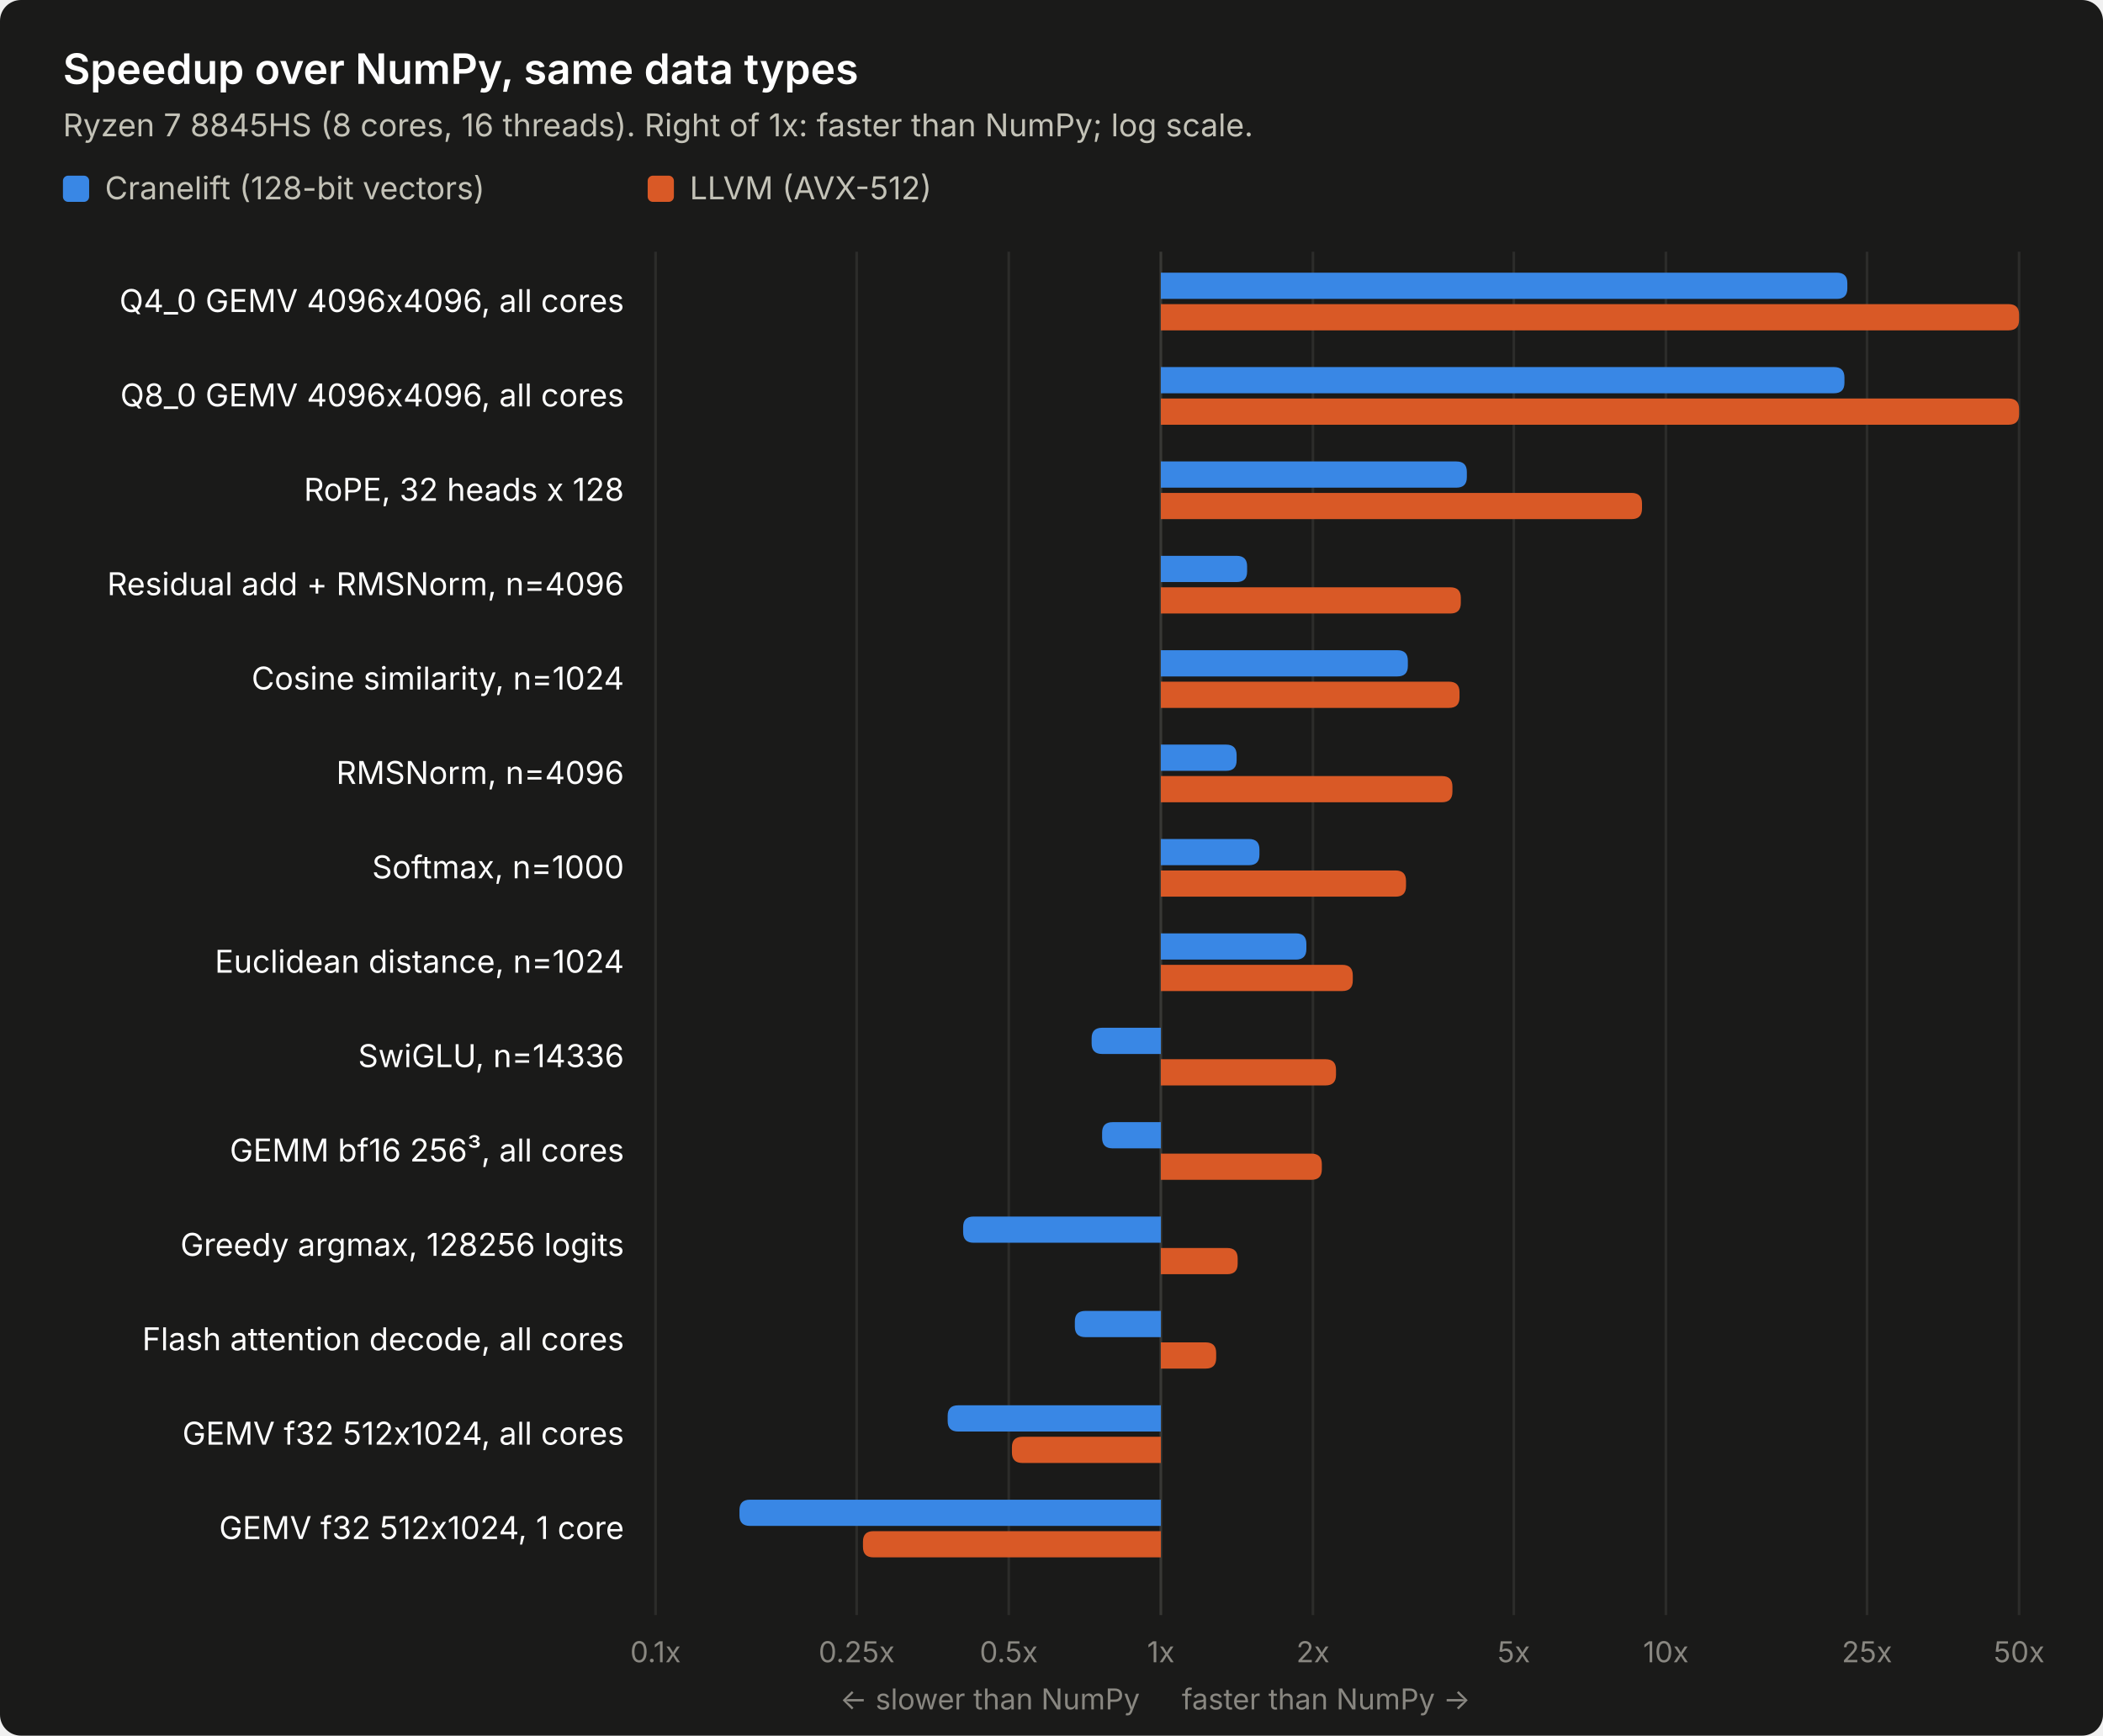
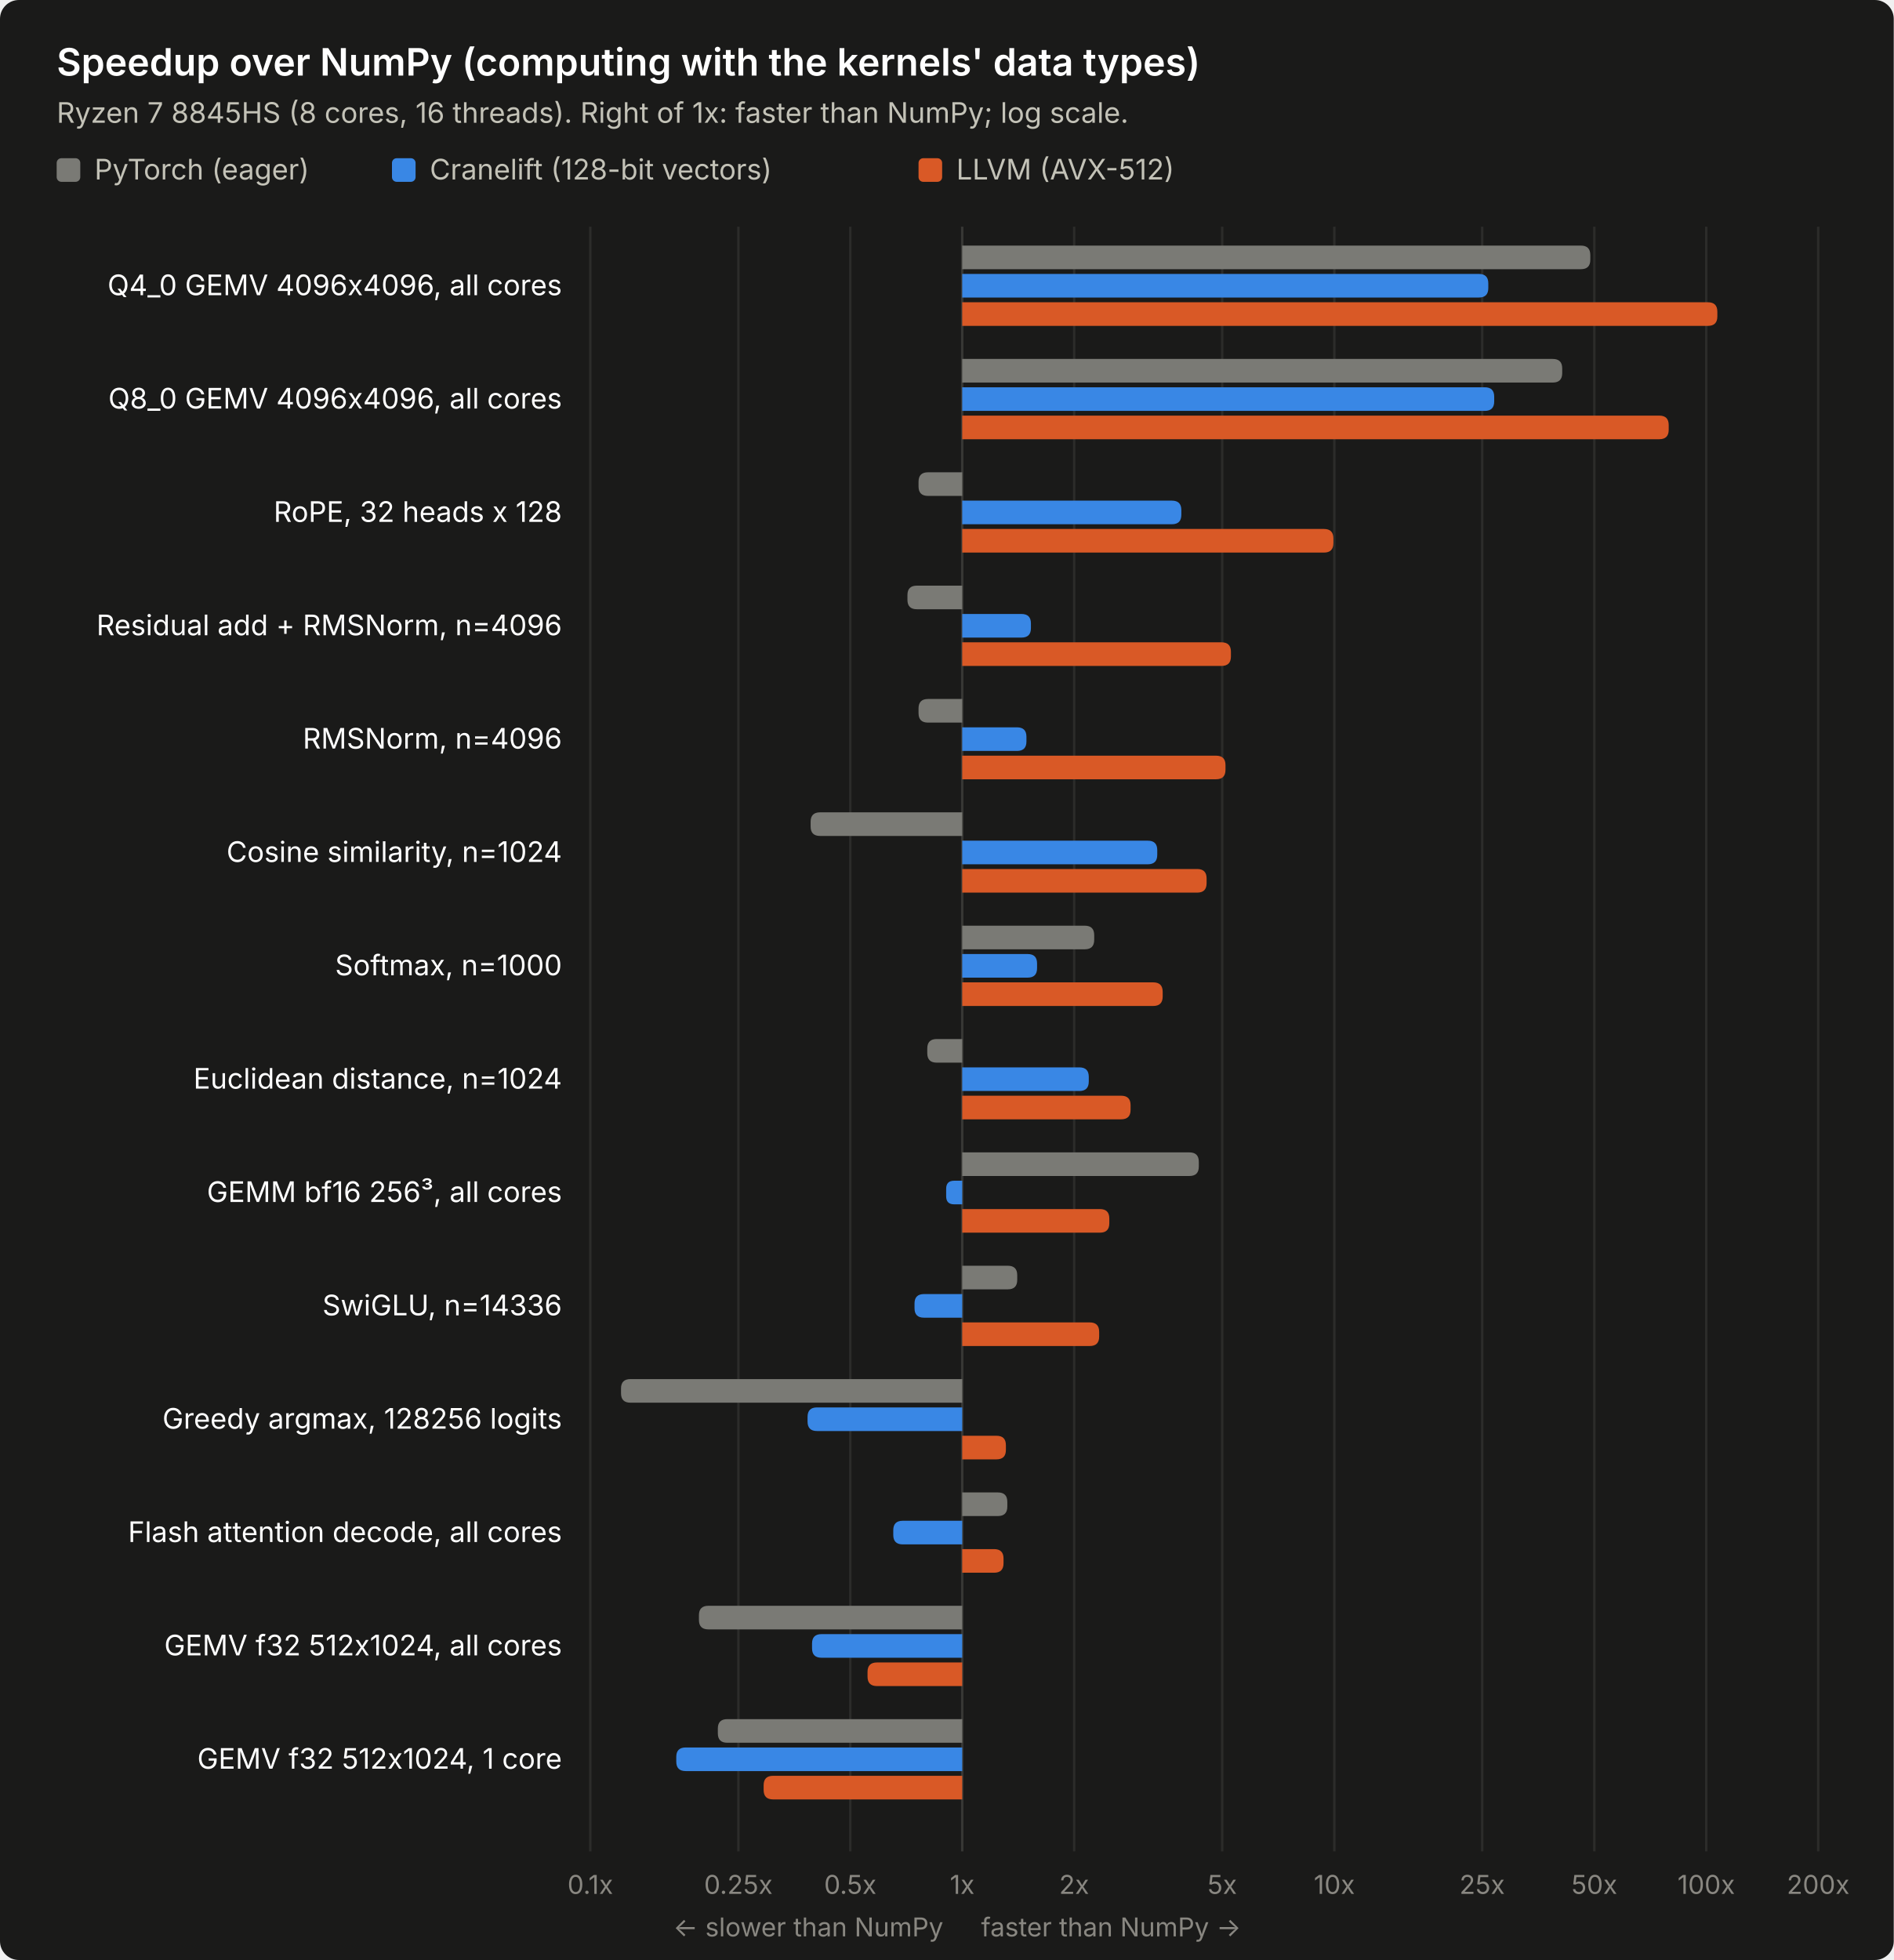
- <svg xmlns="http://www.w3.org/2000/svg" width="802" height="662" viewBox="0 0 802 662" font-family="system-ui, -apple-system, &quot;Segoe UI&quot;, sans-serif">
-   <rect width="802" height="662" rx="8" fill="#1a1a19" />
-   <text x="24" y="32" font-size="16" font-weight="600" fill="#ffffff">Speedup over NumPy, same data types</text>
+ <svg xmlns="http://www.w3.org/2000/svg" width="802" height="830" viewBox="0 0 802 830" font-family="system-ui, -apple-system, &quot;Segoe UI&quot;, sans-serif">
+   <rect width="802" height="830" rx="8" fill="#1a1a19" />
+   <text x="24" y="32" font-size="16" font-weight="600" fill="#ffffff">Speedup over NumPy (computing with the kernels' data types)</text>
  <text x="24" y="52" font-size="12" fill="#c3c2b7">Ryzen 7 8845HS (8 cores, 16 threads). Right of 1x: faster than NumPy; log scale.</text>
-   <rect x="24" y="67" width="10" height="10" rx="2" fill="#3987e5" />
-   <text x="40" y="76" font-size="12" fill="#c3c2b7">Cranelift (128-bit vectors)</text>
-   <rect x="247" y="67" width="10" height="10" rx="2" fill="#d95926" />
-   <text x="263" y="76" font-size="12" fill="#c3c2b7">LLVM (AVX-512)</text>
-   <line x1="250.0" y1="96" x2="250.0" y2="616" stroke="#2c2c2a" stroke-width="1" />
-   <text x="250.0" y="634" font-size="11" text-anchor="middle" fill="#898781">0.1x</text>
-   <line x1="326.7" y1="96" x2="326.7" y2="616" stroke="#2c2c2a" stroke-width="1" />
-   <text x="326.7" y="634" font-size="11" text-anchor="middle" fill="#898781">0.25x</text>
-   <line x1="384.7" y1="96" x2="384.7" y2="616" stroke="#2c2c2a" stroke-width="1" />
-   <text x="384.7" y="634" font-size="11" text-anchor="middle" fill="#898781">0.5x</text>
-   <line x1="442.7" y1="96" x2="442.7" y2="616" stroke="#383835" stroke-width="1" />
-   <text x="442.7" y="634" font-size="11" text-anchor="middle" fill="#898781">1x</text>
-   <line x1="500.7" y1="96" x2="500.7" y2="616" stroke="#2c2c2a" stroke-width="1" />
-   <text x="500.7" y="634" font-size="11" text-anchor="middle" fill="#898781">2x</text>
-   <line x1="577.3" y1="96" x2="577.3" y2="616" stroke="#2c2c2a" stroke-width="1" />
-   <text x="577.3" y="634" font-size="11" text-anchor="middle" fill="#898781">5x</text>
-   <line x1="635.3" y1="96" x2="635.3" y2="616" stroke="#2c2c2a" stroke-width="1" />
-   <text x="635.3" y="634" font-size="11" text-anchor="middle" fill="#898781">10x</text>
-   <line x1="712.0" y1="96" x2="712.0" y2="616" stroke="#2c2c2a" stroke-width="1" />
-   <text x="712.0" y="634" font-size="11" text-anchor="middle" fill="#898781">25x</text>
-   <line x1="770.0" y1="96" x2="770.0" y2="616" stroke="#2c2c2a" stroke-width="1" />
-   <text x="770.0" y="634" font-size="11" text-anchor="middle" fill="#898781">50x</text>
-   <text x="434.7" y="652" font-size="11" text-anchor="end" fill="#898781">← slower than NumPy</text>
-   <text x="450.7" y="652" font-size="11" fill="#898781">faster than NumPy →</text>
-   <text x="238" y="119.0" font-size="12" text-anchor="end" fill="#ffffff">Q4_0 GEMV 4096x4096, all cores</text>
-   <path d="M442.7,104.0 H700.5 Q704.5,104.0 704.5,108.0 V110.0 Q704.5,114.0 700.5,114.0 H442.7 Z" fill="#3987e5" />
-   <path d="M442.7,116.0 H766.0 Q770.0,116.0 770.0,120.0 V122.0 Q770.0,126.0 766.0,126.0 H442.7 Z" fill="#d95926" />
-   <text x="238" y="155.0" font-size="12" text-anchor="end" fill="#ffffff">Q8_0 GEMV 4096x4096, all cores</text>
-   <path d="M442.7,140.0 H699.4 Q703.4,140.0 703.4,144.0 V146.0 Q703.4,150.0 699.4,150.0 H442.7 Z" fill="#3987e5" />
-   <path d="M442.7,152.0 H766.0 Q770.0,152.0 770.0,156.0 V158.0 Q770.0,162.0 766.0,162.0 H442.7 Z" fill="#d95926" />
-   <text x="238" y="191.0" font-size="12" text-anchor="end" fill="#ffffff">RoPE, 32 heads x 128</text>
-   <path d="M442.7,176.0 H555.4 Q559.4,176.0 559.4,180.0 V182.0 Q559.4,186.0 555.4,186.0 H442.7 Z" fill="#3987e5" />
-   <path d="M442.7,188.0 H622.2 Q626.2,188.0 626.2,192.0 V194.0 Q626.2,198.0 622.2,198.0 H442.7 Z" fill="#d95926" />
-   <text x="238" y="227.0" font-size="12" text-anchor="end" fill="#ffffff">Residual add + RMSNorm, n=4096</text>
-   <path d="M442.7,212.0 H471.6 Q475.6,212.0 475.6,216.0 V218.0 Q475.6,222.0 471.6,222.0 H442.7 Z" fill="#3987e5" />
-   <path d="M442.7,224.0 H553.1 Q557.1,224.0 557.1,228.0 V230.0 Q557.1,234.0 553.1,234.0 H442.7 Z" fill="#d95926" />
-   <text x="238" y="263.0" font-size="12" text-anchor="end" fill="#ffffff">Cosine similarity, n=1024</text>
-   <path d="M442.7,248.0 H532.9 Q536.9,248.0 536.9,252.0 V254.0 Q536.9,258.0 532.9,258.0 H442.7 Z" fill="#3987e5" />
-   <path d="M442.7,260.0 H552.6 Q556.6,260.0 556.6,264.0 V266.0 Q556.6,270.0 552.6,270.0 H442.7 Z" fill="#d95926" />
-   <text x="238" y="299.0" font-size="12" text-anchor="end" fill="#ffffff">RMSNorm, n=4096</text>
-   <path d="M442.7,284.0 H467.6 Q471.6,284.0 471.6,288.0 V290.0 Q471.6,294.0 467.6,294.0 H442.7 Z" fill="#3987e5" />
-   <path d="M442.7,296.0 H549.9 Q553.9,296.0 553.9,300.0 V302.0 Q553.9,306.0 549.9,306.0 H442.7 Z" fill="#d95926" />
-   <text x="238" y="335.0" font-size="12" text-anchor="end" fill="#ffffff">Softmax, n=1000</text>
-   <path d="M442.7,320.0 H476.3 Q480.3,320.0 480.3,324.0 V326.0 Q480.3,330.0 476.3,330.0 H442.7 Z" fill="#3987e5" />
-   <path d="M442.7,332.0 H532.2 Q536.2,332.0 536.2,336.0 V338.0 Q536.2,342.0 532.2,342.0 H442.7 Z" fill="#d95926" />
-   <text x="238" y="371.0" font-size="12" text-anchor="end" fill="#ffffff">Euclidean distance, n=1024</text>
-   <path d="M442.7,356.0 H494.2 Q498.2,356.0 498.2,360.0 V362.0 Q498.2,366.0 494.2,366.0 H442.7 Z" fill="#3987e5" />
-   <path d="M442.7,368.0 H511.9 Q515.9,368.0 515.9,372.0 V374.0 Q515.9,378.0 511.9,378.0 H442.7 Z" fill="#d95926" />
-   <text x="238" y="407.0" font-size="12" text-anchor="end" fill="#ffffff">SwiGLU, n=14336</text>
-   <path d="M442.7,392.0 H420.3 Q416.3,392.0 416.3,396.0 V398.0 Q416.3,402.0 420.3,402.0 H442.7 Z" fill="#3987e5" />
-   <path d="M442.7,404.0 H505.5 Q509.5,404.0 509.5,408.0 V410.0 Q509.5,414.0 505.5,414.0 H442.7 Z" fill="#d95926" />
-   <text x="238" y="443.0" font-size="12" text-anchor="end" fill="#ffffff">GEMM bf16 256³, all cores</text>
-   <path d="M442.7,428.0 H424.3 Q420.3,428.0 420.3,432.0 V434.0 Q420.3,438.0 424.3,438.0 H442.7 Z" fill="#3987e5" />
-   <path d="M442.7,440.0 H500.1 Q504.1,440.0 504.1,444.0 V446.0 Q504.1,450.0 500.1,450.0 H442.7 Z" fill="#d95926" />
-   <text x="238" y="479.0" font-size="12" text-anchor="end" fill="#ffffff">Greedy argmax, 128256 logits</text>
-   <path d="M442.7,464.0 H371.3 Q367.3,464.0 367.3,468.0 V470.0 Q367.3,474.0 371.3,474.0 H442.7 Z" fill="#3987e5" />
-   <path d="M442.7,476.0 H468.0 Q472.0,476.0 472.0,480.0 V482.0 Q472.0,486.0 468.0,486.0 H442.7 Z" fill="#d95926" />
-   <text x="238" y="515.0" font-size="12" text-anchor="end" fill="#ffffff">Flash attention decode, all cores</text>
-   <path d="M442.7,500.0 H413.9 Q409.9,500.0 409.9,504.0 V506.0 Q409.9,510.0 413.9,510.0 H442.7 Z" fill="#3987e5" />
-   <path d="M442.7,512.0 H459.8 Q463.8,512.0 463.8,516.0 V518.0 Q463.8,522.0 459.8,522.0 H442.7 Z" fill="#d95926" />
-   <text x="238" y="551.0" font-size="12" text-anchor="end" fill="#ffffff">GEMV f32 512x1024, all cores</text>
-   <path d="M442.7,536.0 H365.4 Q361.4,536.0 361.4,540.0 V542.0 Q361.4,546.0 365.4,546.0 H442.7 Z" fill="#3987e5" />
-   <path d="M442.7,548.0 H389.9 Q385.9,548.0 385.9,552.0 V554.0 Q385.9,558.0 389.9,558.0 H442.7 Z" fill="#d95926" />
-   <text x="238" y="587.0" font-size="12" text-anchor="end" fill="#ffffff">GEMV f32 512x1024, 1 core</text>
-   <path d="M442.7,572.0 H286.0 Q282.0,572.0 282.0,576.0 V578.0 Q282.0,582.0 286.0,582.0 H442.7 Z" fill="#3987e5" />
-   <path d="M442.7,584.0 H333.1 Q329.1,584.0 329.1,588.0 V590.0 Q329.1,594.0 333.1,594.0 H442.7 Z" fill="#d95926" />
+   <rect x="24" y="67" width="10" height="10" rx="2" fill="#7a7a75" />
+   <text x="40" y="76" font-size="12" fill="#c3c2b7">PyTorch (eager)</text>
+   <rect x="166" y="67" width="10" height="10" rx="2" fill="#3987e5" />
+   <text x="182" y="76" font-size="12" fill="#c3c2b7">Cranelift (128-bit vectors)</text>
+   <rect x="389" y="67" width="10" height="10" rx="2" fill="#d95926" />
+   <text x="405" y="76" font-size="12" fill="#c3c2b7">LLVM (AVX-512)</text>
+   <line x1="250.0" y1="96" x2="250.0" y2="784" stroke="#2c2c2a" stroke-width="1" />
+   <text x="250.0" y="802" font-size="11" text-anchor="middle" fill="#898781">0.1x</text>
+   <line x1="312.7" y1="96" x2="312.7" y2="784" stroke="#2c2c2a" stroke-width="1" />
+   <text x="312.7" y="802" font-size="11" text-anchor="middle" fill="#898781">0.25x</text>
+   <line x1="360.1" y1="96" x2="360.1" y2="784" stroke="#2c2c2a" stroke-width="1" />
+   <text x="360.1" y="802" font-size="11" text-anchor="middle" fill="#898781">0.5x</text>
+   <line x1="407.5" y1="96" x2="407.5" y2="784" stroke="#383835" stroke-width="1" />
+   <text x="407.5" y="802" font-size="11" text-anchor="middle" fill="#898781">1x</text>
+   <line x1="454.9" y1="96" x2="454.9" y2="784" stroke="#2c2c2a" stroke-width="1" />
+   <text x="454.9" y="802" font-size="11" text-anchor="middle" fill="#898781">2x</text>
+   <line x1="517.6" y1="96" x2="517.6" y2="784" stroke="#2c2c2a" stroke-width="1" />
+   <text x="517.6" y="802" font-size="11" text-anchor="middle" fill="#898781">5x</text>
+   <line x1="565.1" y1="96" x2="565.1" y2="784" stroke="#2c2c2a" stroke-width="1" />
+   <text x="565.1" y="802" font-size="11" text-anchor="middle" fill="#898781">10x</text>
+   <line x1="627.7" y1="96" x2="627.7" y2="784" stroke="#2c2c2a" stroke-width="1" />
+   <text x="627.7" y="802" font-size="11" text-anchor="middle" fill="#898781">25x</text>
+   <line x1="675.2" y1="96" x2="675.2" y2="784" stroke="#2c2c2a" stroke-width="1" />
+   <text x="675.2" y="802" font-size="11" text-anchor="middle" fill="#898781">50x</text>
+   <line x1="722.6" y1="96" x2="722.6" y2="784" stroke="#2c2c2a" stroke-width="1" />
+   <text x="722.6" y="802" font-size="11" text-anchor="middle" fill="#898781">100x</text>
+   <line x1="770.0" y1="96" x2="770.0" y2="784" stroke="#2c2c2a" stroke-width="1" />
+   <text x="770.0" y="802" font-size="11" text-anchor="middle" fill="#898781">200x</text>
+   <text x="399.5" y="820" font-size="11" text-anchor="end" fill="#898781">← slower than NumPy</text>
+   <text x="415.5" y="820" font-size="11" fill="#898781">faster than NumPy →</text>
+   <text x="238" y="125.0" font-size="12" text-anchor="end" fill="#ffffff">Q4_0 GEMV 4096x4096, all cores</text>
+   <path d="M407.5,104.0 H669.5 Q673.5,104.0 673.5,108.0 V110.0 Q673.5,114.0 669.5,114.0 H407.5 Z" fill="#7a7a75" />
+   <path d="M407.5,116.0 H626.3 Q630.3,116.0 630.3,120.0 V122.0 Q630.3,126.0 626.3,126.0 H407.5 Z" fill="#3987e5" />
+   <path d="M407.5,128.0 H723.3 Q727.3,128.0 727.3,132.0 V134.0 Q727.3,138.0 723.3,138.0 H407.5 Z" fill="#d95926" />
+   <text x="238" y="173.0" font-size="12" text-anchor="end" fill="#ffffff">Q8_0 GEMV 4096x4096, all cores</text>
+   <path d="M407.5,152.0 H657.6 Q661.6,152.0 661.6,156.0 V158.0 Q661.6,162.0 657.6,162.0 H407.5 Z" fill="#7a7a75" />
+   <path d="M407.5,164.0 H628.8 Q632.8,164.0 632.8,168.0 V170.0 Q632.8,174.0 628.8,174.0 H407.5 Z" fill="#3987e5" />
+   <path d="M407.5,176.0 H702.7 Q706.7,176.0 706.7,180.0 V182.0 Q706.7,186.0 702.7,186.0 H407.5 Z" fill="#d95926" />
+   <text x="238" y="221.0" font-size="12" text-anchor="end" fill="#ffffff">RoPE, 32 heads x 128</text>
+   <path d="M407.5,200.0 H393.0 Q389.0,200.0 389.0,204.0 V206.0 Q389.0,210.0 393.0,210.0 H407.5 Z" fill="#7a7a75" />
+   <path d="M407.5,212.0 H496.3 Q500.3,212.0 500.3,216.0 V218.0 Q500.3,222.0 496.3,222.0 H407.5 Z" fill="#3987e5" />
+   <path d="M407.5,224.0 H560.7 Q564.7,224.0 564.7,228.0 V230.0 Q564.7,234.0 560.7,234.0 H407.5 Z" fill="#d95926" />
+   <text x="238" y="269.0" font-size="12" text-anchor="end" fill="#ffffff">Residual add + RMSNorm, n=4096</text>
+   <path d="M407.5,248.0 H388.3 Q384.3,248.0 384.3,252.0 V254.0 Q384.3,258.0 388.3,258.0 H407.5 Z" fill="#7a7a75" />
+   <path d="M407.5,260.0 H432.6 Q436.6,260.0 436.6,264.0 V266.0 Q436.6,270.0 432.6,270.0 H407.5 Z" fill="#3987e5" />
+   <path d="M407.5,272.0 H517.3 Q521.3,272.0 521.3,276.0 V278.0 Q521.3,282.0 517.3,282.0 H407.5 Z" fill="#d95926" />
+   <text x="238" y="317.0" font-size="12" text-anchor="end" fill="#ffffff">RMSNorm, n=4096</text>
+   <path d="M407.5,296.0 H393.0 Q389.0,296.0 389.0,300.0 V302.0 Q389.0,306.0 393.0,306.0 H407.5 Z" fill="#7a7a75" />
+   <path d="M407.5,308.0 H430.7 Q434.7,308.0 434.7,312.0 V314.0 Q434.7,318.0 430.7,318.0 H407.5 Z" fill="#3987e5" />
+   <path d="M407.5,320.0 H515.0 Q519.0,320.0 519.0,324.0 V326.0 Q519.0,330.0 515.0,330.0 H407.5 Z" fill="#d95926" />
+   <text x="238" y="365.0" font-size="12" text-anchor="end" fill="#ffffff">Cosine similarity, n=1024</text>
+   <path d="M407.5,344.0 H347.3 Q343.3,344.0 343.3,348.0 V350.0 Q343.3,354.0 347.3,354.0 H407.5 Z" fill="#7a7a75" />
+   <path d="M407.5,356.0 H486.1 Q490.1,356.0 490.1,360.0 V362.0 Q490.1,366.0 486.1,366.0 H407.5 Z" fill="#3987e5" />
+   <path d="M407.5,368.0 H507.0 Q511.0,368.0 511.0,372.0 V374.0 Q511.0,378.0 507.0,378.0 H407.5 Z" fill="#d95926" />
+   <text x="238" y="413.0" font-size="12" text-anchor="end" fill="#ffffff">Softmax, n=1000</text>
+   <path d="M407.5,392.0 H459.4 Q463.4,392.0 463.4,396.0 V398.0 Q463.4,402.0 459.4,402.0 H407.5 Z" fill="#7a7a75" />
+   <path d="M407.5,404.0 H435.2 Q439.2,404.0 439.2,408.0 V410.0 Q439.2,414.0 435.2,414.0 H407.5 Z" fill="#3987e5" />
+   <path d="M407.5,416.0 H488.4 Q492.4,416.0 492.4,420.0 V422.0 Q492.4,426.0 488.4,426.0 H407.5 Z" fill="#d95926" />
+   <text x="238" y="461.0" font-size="12" text-anchor="end" fill="#ffffff">Euclidean distance, n=1024</text>
+   <path d="M407.5,440.0 H396.7 Q392.7,440.0 392.7,444.0 V446.0 Q392.7,450.0 396.7,450.0 H407.5 Z" fill="#7a7a75" />
+   <path d="M407.5,452.0 H457.1 Q461.1,452.0 461.1,456.0 V458.0 Q461.1,462.0 457.1,462.0 H407.5 Z" fill="#3987e5" />
+   <path d="M407.5,464.0 H474.8 Q478.8,464.0 478.8,468.0 V470.0 Q478.8,474.0 474.8,474.0 H407.5 Z" fill="#d95926" />
+   <text x="238" y="509.0" font-size="12" text-anchor="end" fill="#ffffff">GEMM bf16 256³, all cores</text>
+   <path d="M407.5,488.0 H503.7 Q507.7,488.0 507.7,492.0 V494.0 Q507.7,498.0 503.7,498.0 H407.5 Z" fill="#7a7a75" />
+   <path d="M407.5,500.0 H404.1 Q400.7,500.0 400.7,503.4 V506.6 Q400.7,510.0 404.1,510.0 H407.5 Z" fill="#3987e5" />
+   <path d="M407.5,512.0 H465.8 Q469.8,512.0 469.8,516.0 V518.0 Q469.8,522.0 465.8,522.0 H407.5 Z" fill="#d95926" />
+   <text x="238" y="557.0" font-size="12" text-anchor="end" fill="#ffffff">SwiGLU, n=14336</text>
+   <path d="M407.5,536.0 H426.8 Q430.8,536.0 430.8,540.0 V542.0 Q430.8,546.0 426.8,546.0 H407.5 Z" fill="#7a7a75" />
+   <path d="M407.5,548.0 H391.3 Q387.3,548.0 387.3,552.0 V554.0 Q387.3,558.0 391.3,558.0 H407.5 Z" fill="#3987e5" />
+   <path d="M407.5,560.0 H461.5 Q465.5,560.0 465.5,564.0 V566.0 Q465.5,570.0 461.5,570.0 H407.5 Z" fill="#d95926" />
+   <text x="238" y="605.0" font-size="12" text-anchor="end" fill="#ffffff">Greedy argmax, 128256 logits</text>
+   <path d="M407.5,584.0 H267.0 Q263.0,584.0 263.0,588.0 V590.0 Q263.0,594.0 267.0,594.0 H407.5 Z" fill="#7a7a75" />
+   <path d="M407.5,596.0 H346.0 Q342.0,596.0 342.0,600.0 V602.0 Q342.0,606.0 346.0,606.0 H407.5 Z" fill="#3987e5" />
+   <path d="M407.5,608.0 H422.0 Q426.0,608.0 426.0,612.0 V614.0 Q426.0,618.0 422.0,618.0 H407.5 Z" fill="#d95926" />
+   <text x="238" y="653.0" font-size="12" text-anchor="end" fill="#ffffff">Flash attention decode, all cores</text>
+   <path d="M407.5,632.0 H422.6 Q426.6,632.0 426.6,636.0 V638.0 Q426.6,642.0 422.6,642.0 H407.5 Z" fill="#7a7a75" />
+   <path d="M407.5,644.0 H382.3 Q378.3,644.0 378.3,648.0 V650.0 Q378.3,654.0 382.3,654.0 H407.5 Z" fill="#3987e5" />
+   <path d="M407.5,656.0 H421.0 Q425.0,656.0 425.0,660.0 V662.0 Q425.0,666.0 421.0,666.0 H407.5 Z" fill="#d95926" />
+   <text x="238" y="701.0" font-size="12" text-anchor="end" fill="#ffffff">GEMV f32 512x1024, all cores</text>
+   <path d="M407.5,680.0 H300.0 Q296.0,680.0 296.0,684.0 V686.0 Q296.0,690.0 300.0,690.0 H407.5 Z" fill="#7a7a75" />
+   <path d="M407.5,692.0 H347.9 Q343.9,692.0 343.9,696.0 V698.0 Q343.9,702.0 347.9,702.0 H407.5 Z" fill="#3987e5" />
+   <path d="M407.5,704.0 H371.4 Q367.4,704.0 367.4,708.0 V710.0 Q367.4,714.0 371.4,714.0 H407.5 Z" fill="#d95926" />
+   <text x="238" y="749.0" font-size="12" text-anchor="end" fill="#ffffff">GEMV f32 512x1024, 1 core</text>
+   <path d="M407.5,728.0 H308.0 Q304.0,728.0 304.0,732.0 V734.0 Q304.0,738.0 308.0,738.0 H407.5 Z" fill="#7a7a75" />
+   <path d="M407.5,740.0 H290.4 Q286.4,740.0 286.4,744.0 V746.0 Q286.4,750.0 290.4,750.0 H407.5 Z" fill="#3987e5" />
+   <path d="M407.5,752.0 H327.4 Q323.4,752.0 323.4,756.0 V758.0 Q323.4,762.0 327.4,762.0 H407.5 Z" fill="#d95926" />
</svg>
